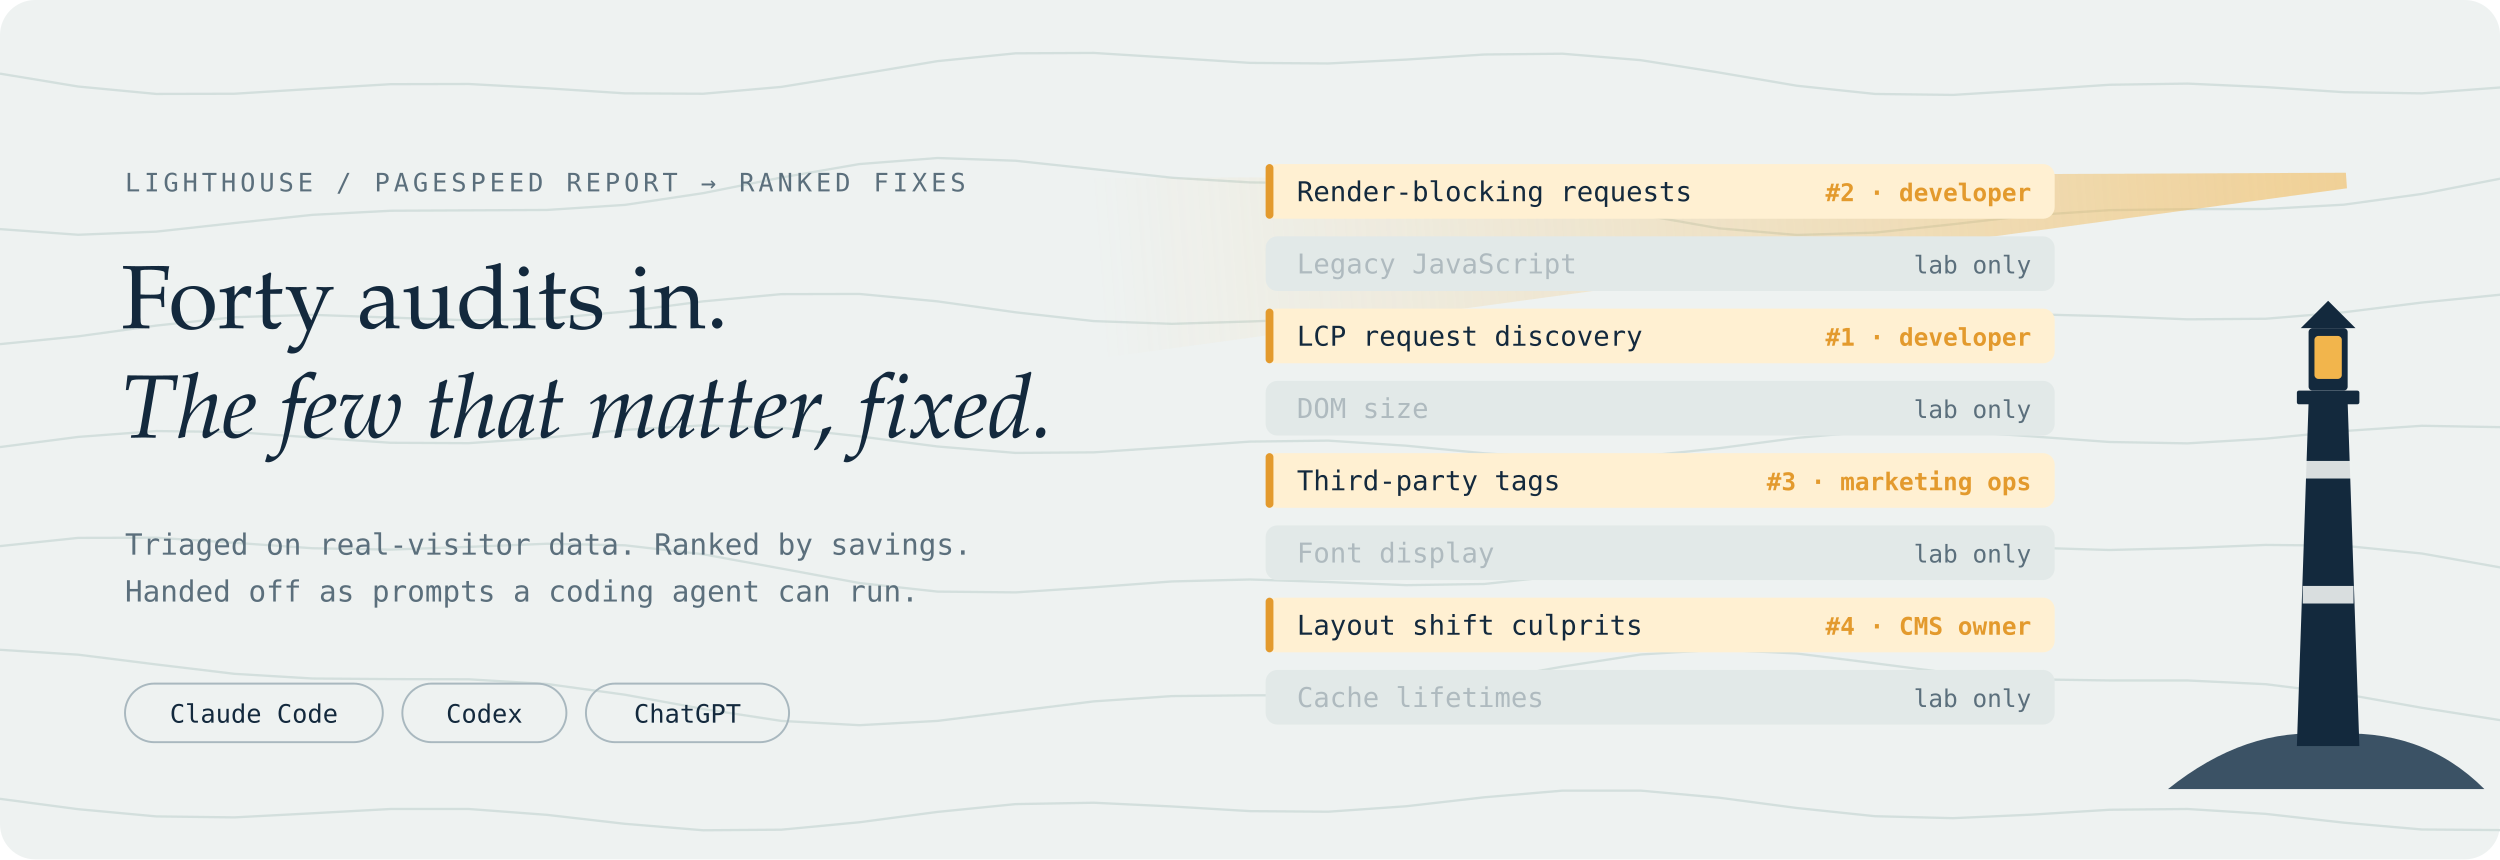
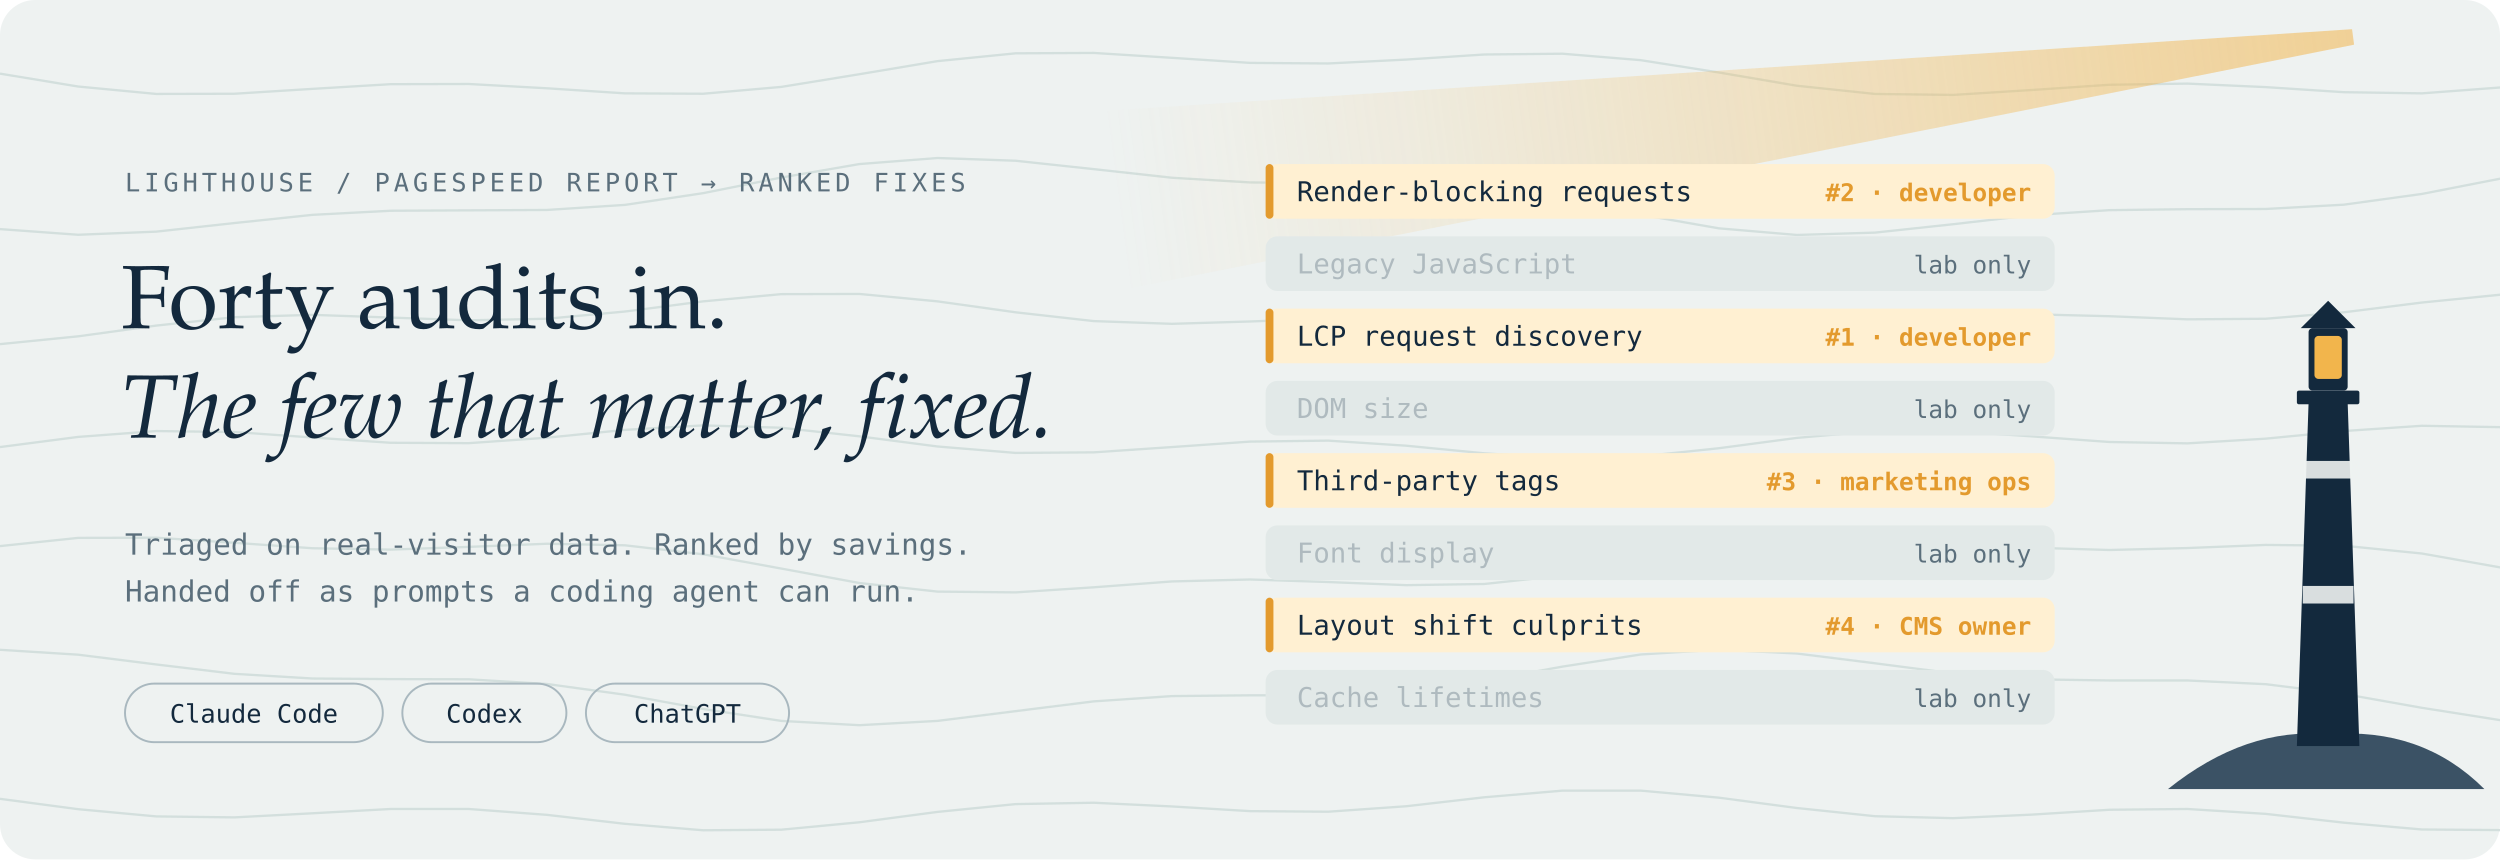
<svg xmlns="http://www.w3.org/2000/svg" width="1280" height="440" viewBox="0 0 1280 440" role="img" aria-labelledby="t d">
  <style>

.mono { font-family: ui-monospace,'SF Mono',Menlo,Consolas,monospace; }
.serif { font-family: 'Iowan Old Style','Charter','Palatino Linotype',Georgia,serif; }
- .beam { transform-box: view-box; transform-origin: 1192px 176px; transform: rotate(-4deg);
+ .beam { transform-box: view-box; transform-origin: 1192px 176px; transform: rotate(-7.5deg);
  animation: sweep 12s linear infinite both; }
@keyframes sweep {
-   0% { transform: rotate(16deg); opacity: 0; }
+   0% { transform: rotate(15.8deg); opacity: 0; }
  6% { opacity: .95; }
-   50% { transform: rotate(-31deg); opacity: .95; }
-   60% { transform: rotate(-31deg); opacity: 0; }
-   100% { transform: rotate(16deg); opacity: 0; }
+   50% { transform: rotate(-30.9deg); opacity: .95; }
+   60% { transform: rotate(-30.9deg); opacity: 0; }
+   100% { transform: rotate(15.8deg); opacity: 0; }
}
.glow { animation: glow 2.4s ease-in-out infinite alternate both; }
@keyframes glow { from { opacity: .55; } to { opacity: 1; } }

.r0 .bg { animation: r0bg 12s linear infinite both; }
.r0 .tag, .r0 .tick { animation: r0on 12s linear infinite both; }
@keyframes r0bg { 0%,7.2% { fill: #E2E9E8; } 11.2%,95% { fill: #FFF0D2; } 100% { fill: #E2E9E8; } }
@keyframes r0on { 0%,7.2% { opacity: 0; } 11.2%,95% { opacity: 1; } 100% { opacity: 0; } }
.r1 .bg { animation: r1bg 12s linear infinite both; }
.r1 .lbl { animation: r1lbl 12s linear infinite both; }
.r1 .tag { animation: r1tag 12s linear infinite both; }
@keyframes r1bg { 0%,12.8% { fill: #E2E9E8; } 14.8% { fill: #FFF0D2; } 20.8%,100% { fill: #E2E9E8; } }
@keyframes r1lbl { 0%,12.8% { opacity: .75; } 20.8%,95% { opacity: .38; } 100% { opacity: .75; } }
@keyframes r1tag { 0%,16.8% { opacity: 0; } 20.8%,95% { opacity: 1; } 100% { opacity: 0; } }
.r2 .bg { animation: r2bg 12s linear infinite both; }
.r2 .tag, .r2 .tick { animation: r2on 12s linear infinite both; }
@keyframes r2bg { 0%,18.2% { fill: #E2E9E8; } 22.2%,95% { fill: #FFF0D2; } 100% { fill: #E2E9E8; } }
@keyframes r2on { 0%,18.2% { opacity: 0; } 22.2%,95% { opacity: 1; } 100% { opacity: 0; } }
.r3 .bg { animation: r3bg 12s linear infinite both; }
.r3 .lbl { animation: r3lbl 12s linear infinite both; }
.r3 .tag { animation: r3tag 12s linear infinite both; }
@keyframes r3bg { 0%,23.8% { fill: #E2E9E8; } 25.8% { fill: #FFF0D2; } 31.8%,100% { fill: #E2E9E8; } }
@keyframes r3lbl { 0%,23.8% { opacity: .75; } 31.8%,95% { opacity: .38; } 100% { opacity: .75; } }
@keyframes r3tag { 0%,27.8% { opacity: 0; } 31.8%,95% { opacity: 1; } 100% { opacity: 0; } }
.r4 .bg { animation: r4bg 12s linear infinite both; }
.r4 .tag, .r4 .tick { animation: r4on 12s linear infinite both; }
@keyframes r4bg { 0%,29.2% { fill: #E2E9E8; } 33.2%,95% { fill: #FFF0D2; } 100% { fill: #E2E9E8; } }
@keyframes r4on { 0%,29.2% { opacity: 0; } 33.2%,95% { opacity: 1; } 100% { opacity: 0; } }
.r5 .bg { animation: r5bg 12s linear infinite both; }
.r5 .lbl { animation: r5lbl 12s linear infinite both; }
.r5 .tag { animation: r5tag 12s linear infinite both; }
@keyframes r5bg { 0%,34.8% { fill: #E2E9E8; } 36.8% { fill: #FFF0D2; } 42.8%,100% { fill: #E2E9E8; } }
@keyframes r5lbl { 0%,34.8% { opacity: .75; } 42.8%,95% { opacity: .38; } 100% { opacity: .75; } }
@keyframes r5tag { 0%,38.8% { opacity: 0; } 42.8%,95% { opacity: 1; } 100% { opacity: 0; } }
.r6 .bg { animation: r6bg 12s linear infinite both; }
.r6 .tag, .r6 .tick { animation: r6on 12s linear infinite both; }
@keyframes r6bg { 0%,40.2% { fill: #E2E9E8; } 44.2%,95% { fill: #FFF0D2; } 100% { fill: #E2E9E8; } }
@keyframes r6on { 0%,40.2% { opacity: 0; } 44.2%,95% { opacity: 1; } 100% { opacity: 0; } }
.r7 .bg { animation: r7bg 12s linear infinite both; }
.r7 .lbl { animation: r7lbl 12s linear infinite both; }
.r7 .tag { animation: r7tag 12s linear infinite both; }
@keyframes r7bg { 0%,45.8% { fill: #E2E9E8; } 47.8% { fill: #FFF0D2; } 53.8%,100% { fill: #E2E9E8; } }
@keyframes r7lbl { 0%,45.8% { opacity: .75; } 53.8%,95% { opacity: .38; } 100% { opacity: .75; } }
@keyframes r7tag { 0%,49.8% { opacity: 0; } 53.8%,95% { opacity: 1; } 100% { opacity: 0; } }
@media (prefers-reduced-motion: reduce) { * { animation: none !important; } }
</style>
  <rect width="1280" height="440" rx="18" fill="#EEF2F1" />
  <g>
    <polyline points="0,37.7 40,44.3 80,48.1 120,48.0 160,45.5 200,43.1 240,43.0 280,45.2 320,47.8 360,48.0 400,44.5 440,38.0 480,31.3 520,27.3 560,27.1 600,29.6 640,32.2 680,32.5 720,30.5 760,27.9 800,27.5 840,30.8 880,37.1 920,43.9 960,48.1 1000,48.6 1040,46.1 1080,43.4 1120,42.8 1160,44.6 1200,47.2 1240,47.8 1280,44.8 1320,38.6" fill="none" stroke="#D3DFDD" stroke-width="1.2" />
    <polyline points="0,117.3 40,120.2 80,118.6 120,114.2 160,110.0 200,107.9 240,107.7 280,107.5 320,104.9 360,98.9 400,90.9 440,84.0 480,80.9 520,82.3 560,86.6 600,91.0 640,93.4 680,93.8 720,93.9 760,96.3 800,102.1 840,109.9 880,116.9 920,120.3 960,119.1 1000,114.8 1040,110.2 1080,107.6 1120,107.1 1160,107.0 1200,104.8 1240,99.3 1280,91.5 1320,84.4" fill="none" stroke="#D3DFDD" stroke-width="1.2" />
    <polyline points="0,176.2 40,172.2 80,166.7 120,162.4 160,161.2 200,162.6 240,164.0 280,163.2 320,159.5 360,154.3 400,150.6 440,150.5 480,154.3 520,159.9 560,164.4 600,165.8 640,164.6 680,163.1 720,163.6 760,167.2 800,172.3 840,176.2 880,176.4 920,172.8 960,167.2 1000,162.6 1040,160.9 1080,161.9 1120,163.5 1160,163.2 1200,159.9 1240,154.9 1280,150.9 1320,150.3" fill="none" stroke="#D3DFDD" stroke-width="1.2" />
    <polyline points="0,228.9 40,223.7 80,220.7 120,221.2 160,224.0 200,226.7 240,226.9 280,224.1 320,220.1 360,217.8 400,219.0 440,223.4 480,228.6 520,231.9 560,231.6 600,228.9 640,226.1 680,225.6 720,228.2 760,232.1 800,234.7 840,233.7 880,229.5 920,224.2 960,220.7 1000,220.7 1040,223.4 1080,226.3 1120,227.0 1160,224.6 1200,220.7 1240,218.0 1280,218.7 1320,222.8" fill="none" stroke="#D3DFDD" stroke-width="1.2" />
    <polyline points="0,279.6 40,275.4 80,275.3 120,277.9 160,280.7 200,281.4 240,280.0 280,278.4 320,279.2 360,283.8 400,291.1 440,298.5 480,302.9 520,303.3 560,300.7 600,297.7 640,296.7 680,298.0 720,299.6 760,299.0 800,294.7 840,287.5 880,280.0 920,275.3 960,274.8 1000,277.3 1040,280.4 1080,281.6 1120,280.6 1160,279.0 1200,279.4 1240,283.4 1280,290.5 1320,298.0" fill="none" stroke="#D3DFDD" stroke-width="1.2" />
    <polyline points="0,332.7 40,335.2 80,340.2 120,345.0 160,347.4 200,347.7 240,347.8 280,350.2 320,355.7 360,363.0 400,369.1 440,371.3 480,369.1 520,364.1 560,359.1 600,356.4 640,356.0 680,355.9 720,353.8 760,348.5 800,341.3 840,335.1 880,332.6 920,334.6 960,339.6 1000,344.8 1040,347.8 1080,348.4 1120,348.4 1160,350.3 1200,355.3 1240,362.4 1280,368.7 1320,371.4" fill="none" stroke="#D3DFDD" stroke-width="1.2" />
    <polyline points="0,409.0 40,414.3 80,418.0 120,418.5 160,416.4 200,414.2 240,414.2 280,417.2 320,421.8 360,425.1 400,424.8 440,421.0 480,415.7 520,411.7 560,411.0 600,412.9 640,415.3 680,415.6 720,412.8 760,408.2 800,404.8 840,404.8 880,408.4 920,413.7 960,417.9 1000,418.9 1040,417.1 1080,414.6 1120,414.2 1160,416.7 1200,421.2 1240,424.7 1280,425.0 1320,421.6" fill="none" stroke="#D3DFDD" stroke-width="1.2" />
  </g>
  <defs>
    <linearGradient id="bg" x1="1" y1="0" x2="0" y2="0">
      <stop offset="0" stop-color="#F2B54C" stop-opacity=".55" />
      <stop offset=".75" stop-color="#F2B54C" stop-opacity=".12" />
      <stop offset="1" stop-color="#F2B54C" stop-opacity="0" />
    </linearGradient>
  </defs>
  <polygon class="beam" points="1192,172 552,130 552,222 1192,180" fill="url(#bg)" />
  <g class="r0">
    <rect class="bg" x="648" y="84" width="404" height="28" rx="6" fill="#FFF0D2" />
    <rect class="tick" x="648" y="84" width="4" height="28" rx="2" fill="#E39A2D" />
-     <text class="mono" x="664" y="103" font-size="14" fill="#13293D">Render-blocking requests</text>
-     <text class="mono tag" x="1040" y="103" font-size="12.5" font-weight="700" text-anchor="end" fill="#E39A2D">#2 · developer</text>
+     <text class="mono" x="664" y="103.0" font-size="14" fill="#13293D">Render-blocking requests</text>
+     <text class="mono tag" x="1040" y="103.0" font-size="12.5" font-weight="700" text-anchor="end" fill="#E39A2D">#2 · developer</text>
  </g>
  <g class="r1">
    <rect class="bg" x="648" y="121" width="404" height="28" rx="6" fill="#E2E9E8" />
-     <text class="mono lbl" x="664" y="140" font-size="14" fill="#5B6F7C" opacity=".38">Legacy JavaScript</text>
-     <text class="mono tag" x="1040" y="140" font-size="12.5" text-anchor="end" fill="#5B6F7C">lab only</text>
+     <text class="mono lbl" x="664" y="140.0" font-size="14" fill="#5B6F7C" opacity=".38">Legacy JavaScript</text>
+     <text class="mono tag" x="1040" y="140.0" font-size="12.5" text-anchor="end" fill="#5B6F7C">lab only</text>
  </g>
  <g class="r2">
    <rect class="bg" x="648" y="158" width="404" height="28" rx="6" fill="#FFF0D2" />
    <rect class="tick" x="648" y="158" width="4" height="28" rx="2" fill="#E39A2D" />
-     <text class="mono" x="664" y="177" font-size="14" fill="#13293D">LCP request discovery</text>
-     <text class="mono tag" x="1040" y="177" font-size="12.5" font-weight="700" text-anchor="end" fill="#E39A2D">#1 · developer</text>
+     <text class="mono" x="664" y="177.0" font-size="14" fill="#13293D">LCP request discovery</text>
+     <text class="mono tag" x="1040" y="177.0" font-size="12.5" font-weight="700" text-anchor="end" fill="#E39A2D">#1 · developer</text>
  </g>
  <g class="r3">
    <rect class="bg" x="648" y="195" width="404" height="28" rx="6" fill="#E2E9E8" />
-     <text class="mono lbl" x="664" y="214" font-size="14" fill="#5B6F7C" opacity=".38">DOM size</text>
-     <text class="mono tag" x="1040" y="214" font-size="12.5" text-anchor="end" fill="#5B6F7C">lab only</text>
+     <text class="mono lbl" x="664" y="214.0" font-size="14" fill="#5B6F7C" opacity=".38">DOM size</text>
+     <text class="mono tag" x="1040" y="214.0" font-size="12.5" text-anchor="end" fill="#5B6F7C">lab only</text>
  </g>
  <g class="r4">
    <rect class="bg" x="648" y="232" width="404" height="28" rx="6" fill="#FFF0D2" />
    <rect class="tick" x="648" y="232" width="4" height="28" rx="2" fill="#E39A2D" />
-     <text class="mono" x="664" y="251" font-size="14" fill="#13293D">Third-party tags</text>
-     <text class="mono tag" x="1040" y="251" font-size="12.5" font-weight="700" text-anchor="end" fill="#E39A2D">#3 · marketing ops</text>
+     <text class="mono" x="664" y="251.0" font-size="14" fill="#13293D">Third-party tags</text>
+     <text class="mono tag" x="1040" y="251.0" font-size="12.5" font-weight="700" text-anchor="end" fill="#E39A2D">#3 · marketing ops</text>
  </g>
  <g class="r5">
    <rect class="bg" x="648" y="269" width="404" height="28" rx="6" fill="#E2E9E8" />
-     <text class="mono lbl" x="664" y="288" font-size="14" fill="#5B6F7C" opacity=".38">Font display</text>
-     <text class="mono tag" x="1040" y="288" font-size="12.5" text-anchor="end" fill="#5B6F7C">lab only</text>
+     <text class="mono lbl" x="664" y="288.0" font-size="14" fill="#5B6F7C" opacity=".38">Font display</text>
+     <text class="mono tag" x="1040" y="288.0" font-size="12.5" text-anchor="end" fill="#5B6F7C">lab only</text>
  </g>
  <g class="r6">
    <rect class="bg" x="648" y="306" width="404" height="28" rx="6" fill="#FFF0D2" />
    <rect class="tick" x="648" y="306" width="4" height="28" rx="2" fill="#E39A2D" />
-     <text class="mono" x="664" y="325" font-size="14" fill="#13293D">Layout shift culprits</text>
-     <text class="mono tag" x="1040" y="325" font-size="12.5" font-weight="700" text-anchor="end" fill="#E39A2D">#4 · CMS owner</text>
+     <text class="mono" x="664" y="325.0" font-size="14" fill="#13293D">Layout shift culprits</text>
+     <text class="mono tag" x="1040" y="325.0" font-size="12.5" font-weight="700" text-anchor="end" fill="#E39A2D">#4 · CMS owner</text>
  </g>
  <g class="r7">
    <rect class="bg" x="648" y="343" width="404" height="28" rx="6" fill="#E2E9E8" />
-     <text class="mono lbl" x="664" y="362" font-size="14" fill="#5B6F7C" opacity=".38">Cache lifetimes</text>
-     <text class="mono tag" x="1040" y="362" font-size="12.5" text-anchor="end" fill="#5B6F7C">lab only</text>
+     <text class="mono lbl" x="664" y="362.0" font-size="14" fill="#5B6F7C" opacity=".38">Cache lifetimes</text>
+     <text class="mono tag" x="1040" y="362.0" font-size="12.5" text-anchor="end" fill="#5B6F7C">lab only</text>
  </g>
-   <g>
+   <g transform="translate(0 0)">
    <path d="M1110 404 Q1150 372 1192 376 Q1240 372 1272 404 Z" fill="#3B5265" />
    <path d="M1176 382 L1182 206 L1202 206 L1208 382 Z" fill="#13293D" />
    <rect x="1180" y="236" width="24" height="9" fill="#EEF2F1" opacity=".9" />
    <rect x="1179" y="300" width="26" height="9" fill="#EEF2F1" opacity=".9" />
    <rect x="1176" y="200" width="32" height="7" rx="1" fill="#13293D" />
    <rect x="1182" y="168" width="20" height="32" rx="2" fill="#13293D" />
    <rect class="glow" x="1185" y="172" width="14" height="22" rx="2" fill="#F2B54C" />
    <path d="M1178 168 L1192 154 L1206 168 Z" fill="#13293D" />
  </g>
  <text class="mono" x="64" y="98" font-size="13" letter-spacing="2" fill="#5B6F7C">LIGHTHOUSE / PAGESPEED REPORT → RANKED FIXES</text>
  <text class="serif" x="62" y="168" font-size="46" fill="#13293D">Forty audits in.</text>
  <text class="serif" x="62" y="224" font-size="46" font-style="italic" fill="#13293D">The few that matter, fixed.</text>
  <text class="mono" x="64" y="284" font-size="15" fill="#5B6F7C">Triaged on real-visitor data. Ranked by savings.</text>
  <text class="mono" x="64" y="308" font-size="15" fill="#5B6F7C">Handed off as prompts a coding agent can run.</text>
  <g class="mono" font-size="13" fill="#13293D">
    <rect x="64" y="350" width="132" height="30" rx="15" fill="none" stroke="#A9B8BF" />
    <text x="130" y="370" text-anchor="middle">Claude Code</text>
    <rect x="206" y="350" width="84" height="30" rx="15" fill="none" stroke="#A9B8BF" />
    <text x="248" y="370" text-anchor="middle">Codex</text>
    <rect x="300" y="350" width="104" height="30" rx="15" fill="none" stroke="#A9B8BF" />
    <text x="352" y="370" text-anchor="middle">ChatGPT</text>
  </g>
</svg>
